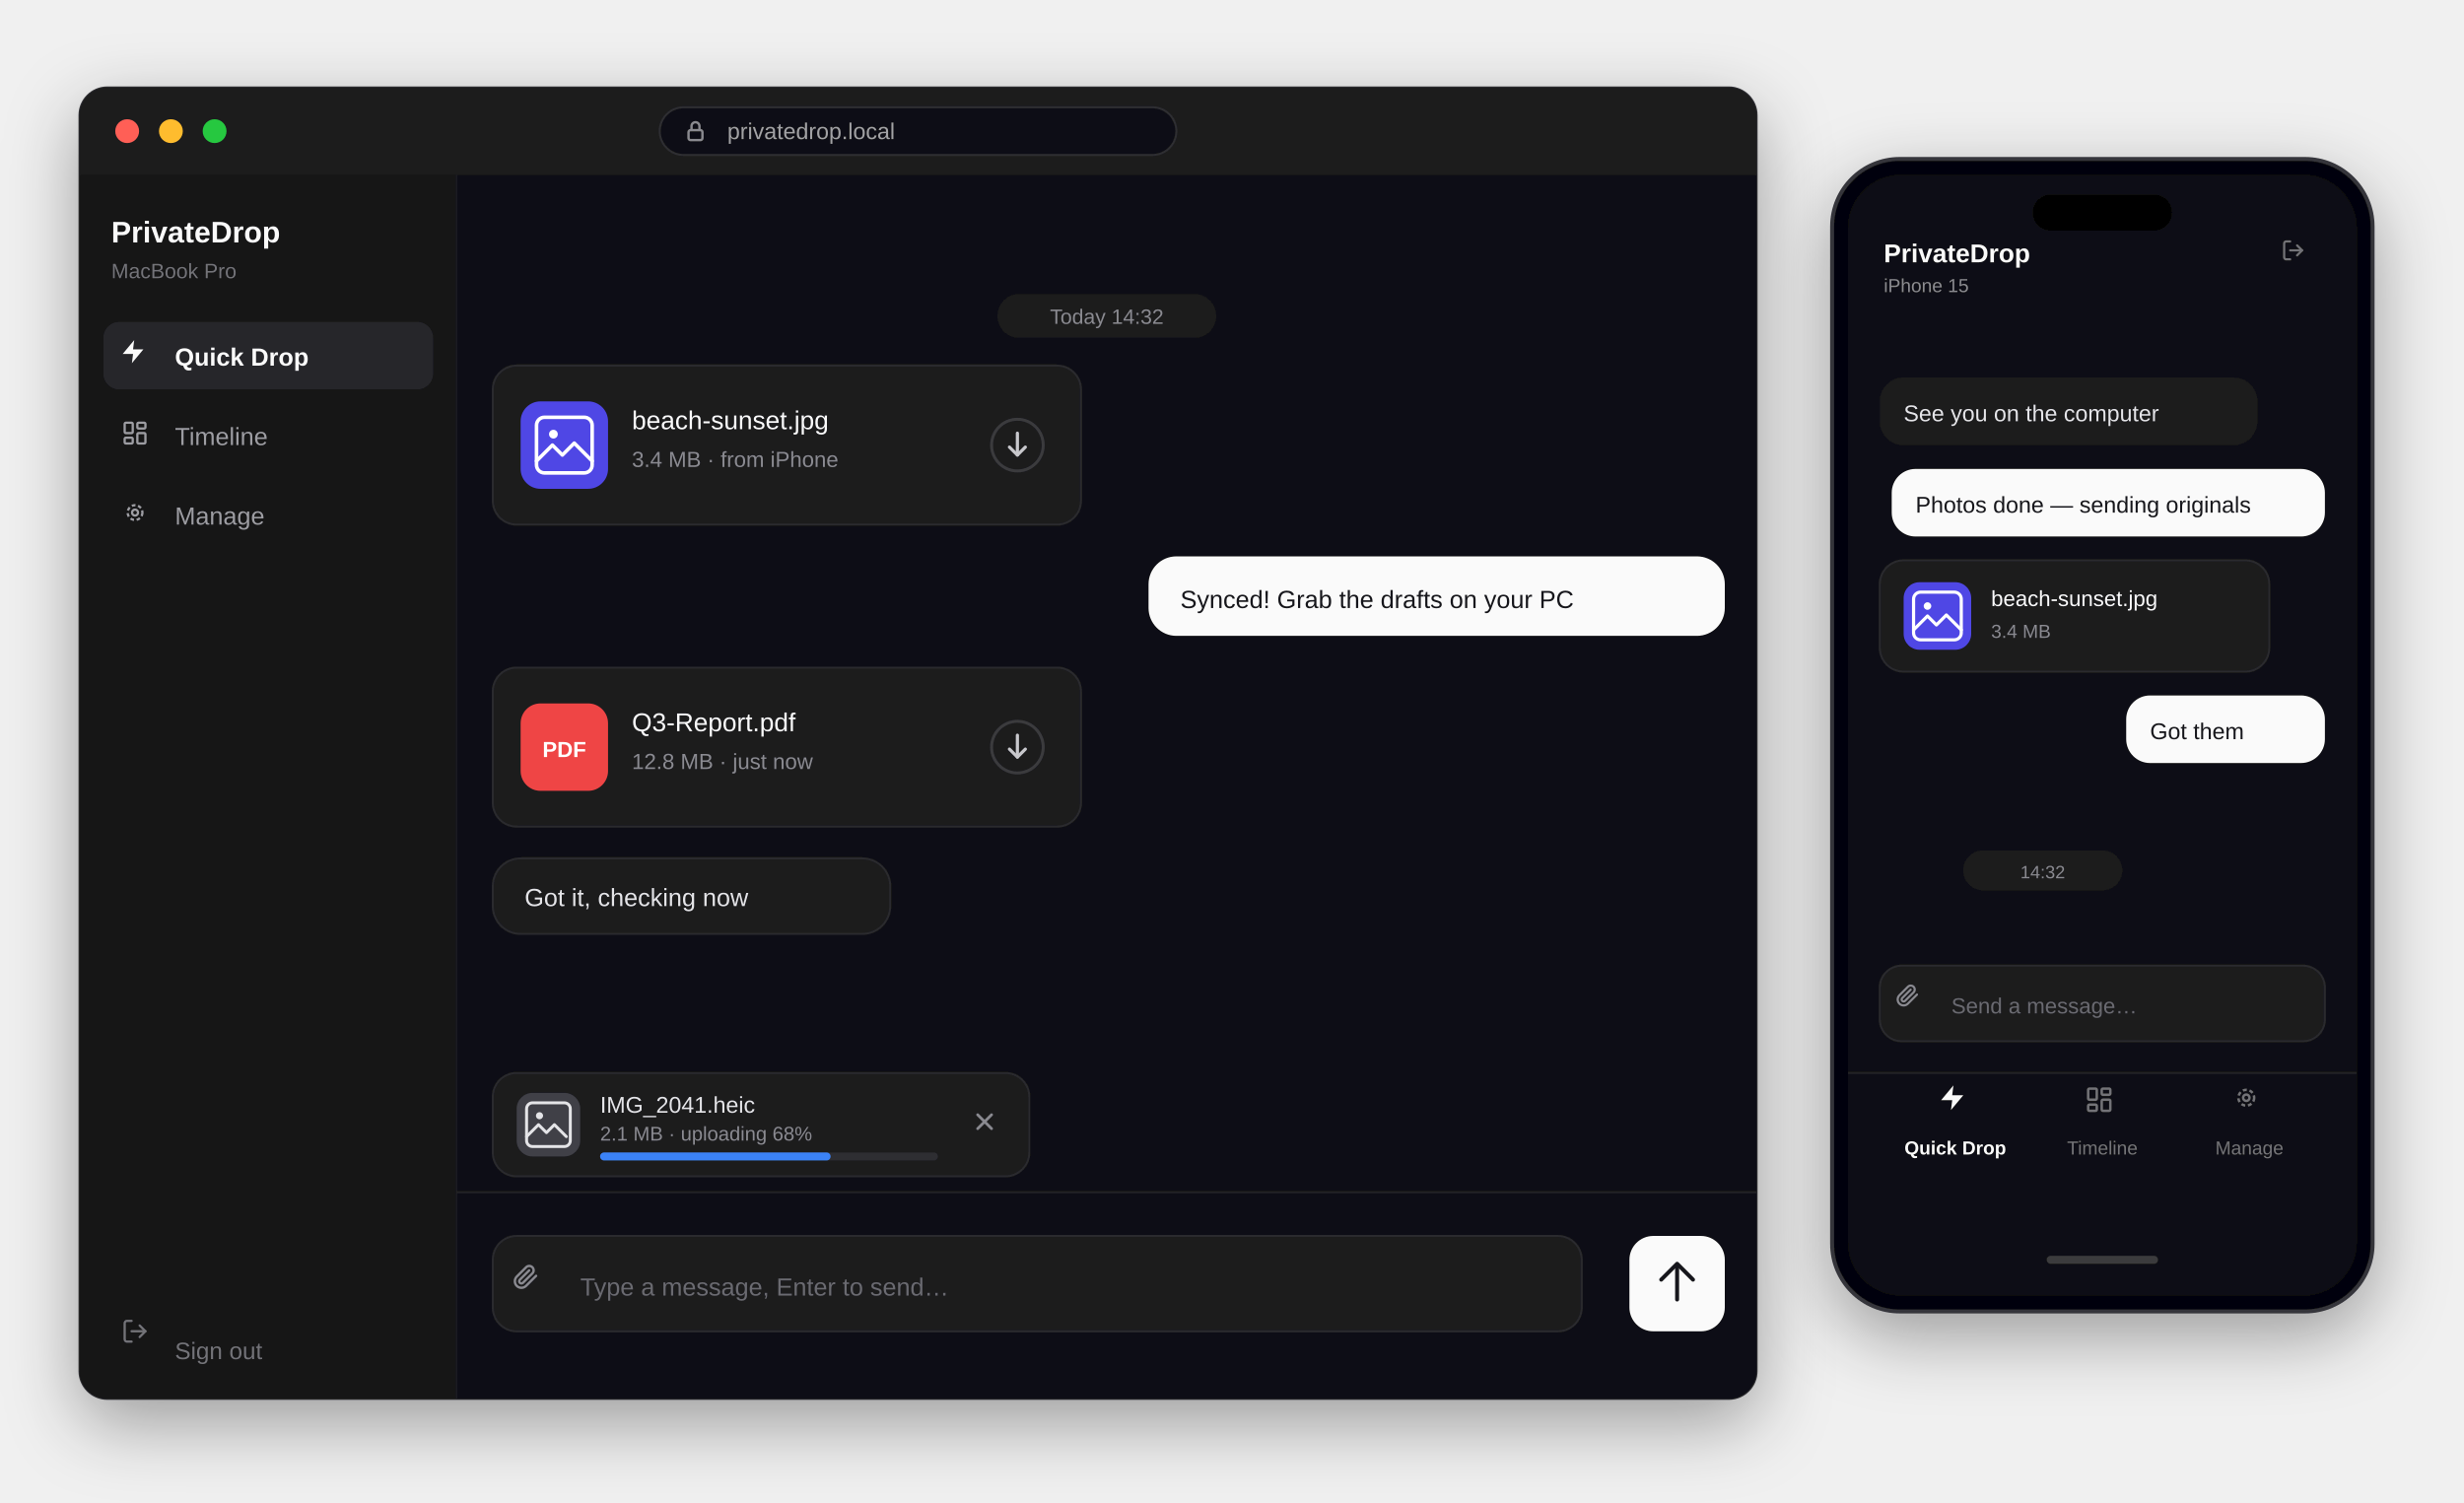
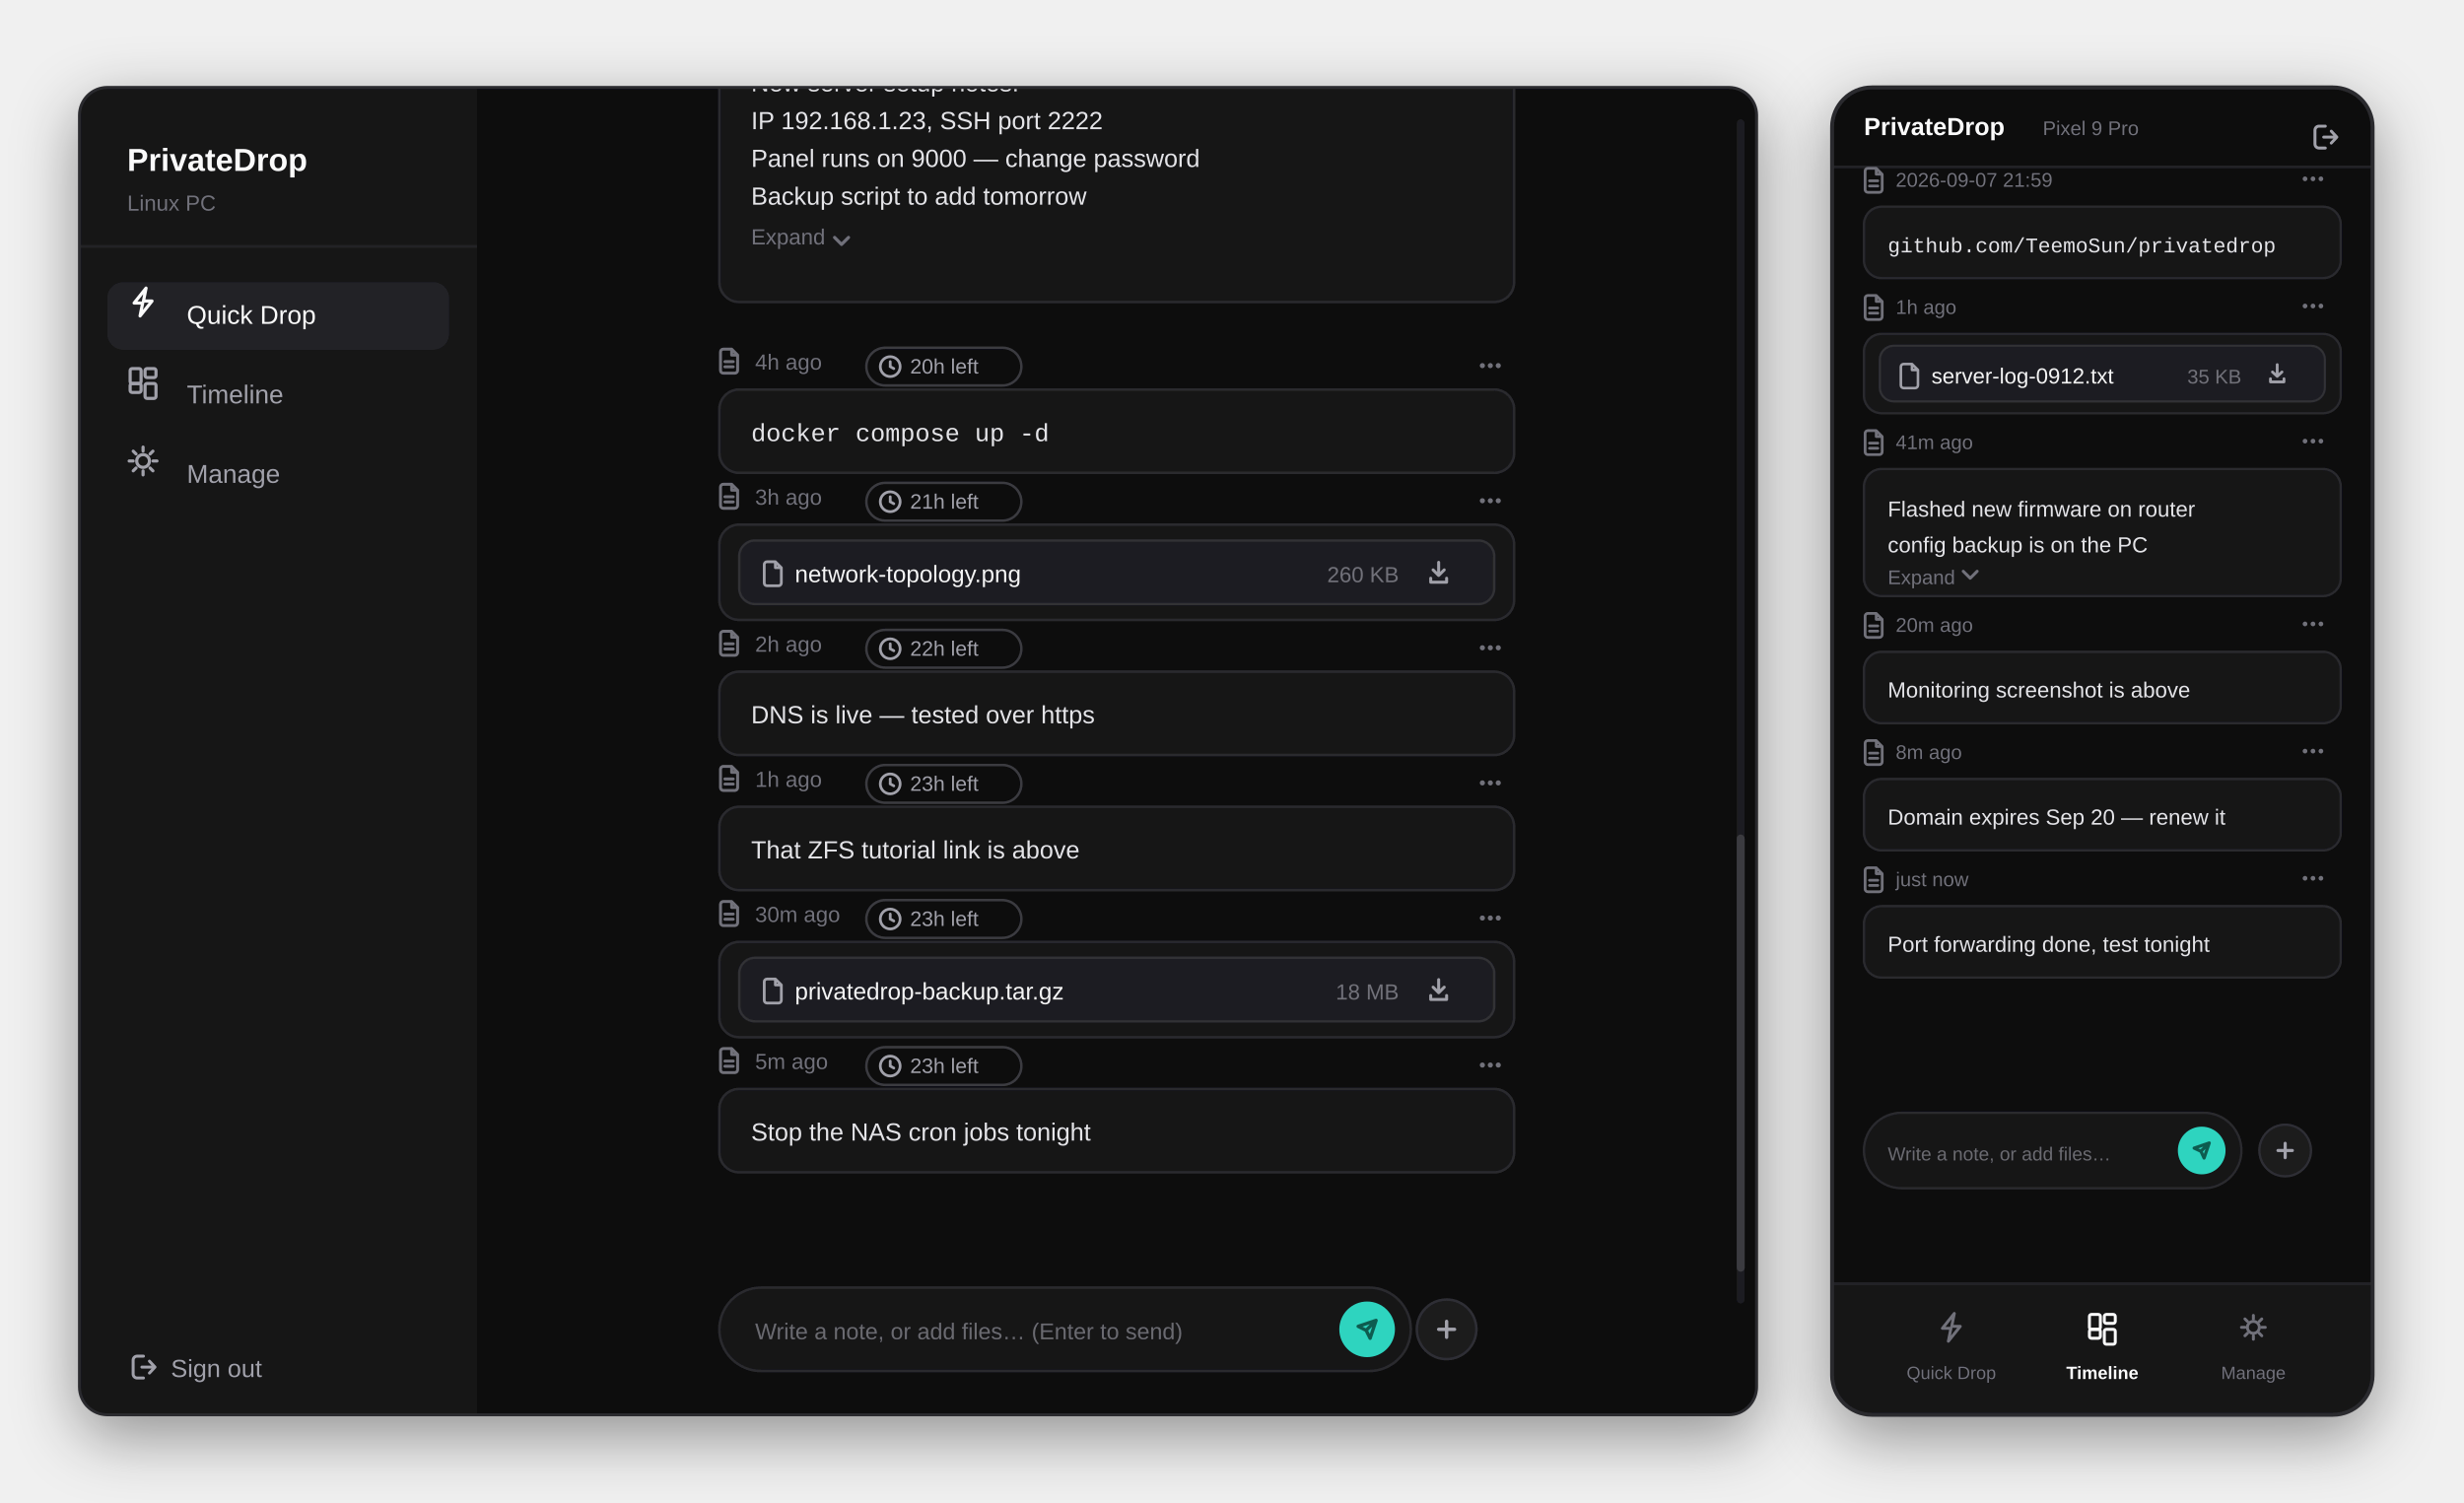
<svg xmlns="http://www.w3.org/2000/svg" width="1240" height="756" viewBox="0 0 1240 756" font-family="'Segoe UI',system-ui,-apple-system,'Helvetica Neue',Arial,sans-serif">
  <defs>
-     <clipPath id="winBody">
-       <path d="M40 88 h844 v602 a14,14 0 0 1 -14,14 h-816 a14,14 0 0 1 -14,-14 z" />
+     <clipPath id="win">
+       <rect x="40" y="44" width="844" height="668" rx="14" />
+     </clipPath>
+     <clipPath id="ph">
+       <rect x="922" y="44" width="272" height="668" rx="20" />
    </clipPath>
    <filter id="shadow" x="-20%" y="-20%" width="140%" height="140%">
-       <feDropShadow dx="0" dy="12" stdDeviation="18" flood-color="#000000" flood-opacity="0.35" />
+       <feDropShadow dx="0" dy="10" stdDeviation="16" flood-color="#000000" flood-opacity="0.4" />
    </filter>
  </defs>
  <g filter="url(#shadow)">
-     <rect x="40" y="44" width="844" height="660" rx="14" fill="#141416" stroke="#2e2e32" />
-     <g clip-path="url(#winBody)">
-       <rect x="40" y="88" width="190" height="616" fill="#131315" />
-       <line x1="230" y1="88" x2="230" y2="704" stroke="#242428" />
-       <text x="56" y="122" font-size="15" font-weight="700" fill="#fafafa">PrivateDrop</text>
-       <text x="56" y="140" font-size="10.5" fill="#737378">MacBook Pro</text>
-       <rect x="52" y="162" width="166" height="34" rx="8" fill="#26262a" />
-       <g transform="translate(60,170) scale(0.58)">
-         <path d="M13 2 3 14h9l-1 8 10-12h-9l1-8z" fill="#fafafa" />
-       </g>
-       <text x="88" y="184" font-size="12.5" font-weight="600" fill="#fafafa">Quick Drop</text>
-       <g transform="translate(61,211) scale(0.58)" fill="none" stroke="#9d9da2" stroke-width="2" stroke-linecap="round" stroke-linejoin="round">
-         <rect x="3" y="3" width="7" height="9" rx="1" />
-         <rect x="14" y="3" width="7" height="5" rx="1" />
-         <rect x="14" y="12" width="7" height="9" rx="1" />
-         <rect x="3" y="16" width="7" height="5" rx="1" />
-       </g>
-       <text x="88" y="224" font-size="12.5" fill="#9d9da2">Timeline</text>
-       <g transform="translate(61,251) scale(0.58)" fill="none" stroke="#9d9da2" stroke-width="2">
-         <circle cx="12" cy="12" r="6.4" stroke-dasharray="3.2 2.26" />
-         <circle cx="12" cy="12" r="2.6" />
-       </g>
-       <text x="88" y="264" font-size="12.5" fill="#9d9da2">Manage</text>
-       <g transform="translate(61,663) scale(0.58)" fill="none" stroke="#737378" stroke-width="2" stroke-linecap="round" stroke-linejoin="round">
-         <path d="M9 21H5a2 2 0 0 1-2-2V5a2 2 0 0 1 2-2h4" />
-         <path d="M16 17l5-5-5-5" />
-         <path d="M21 12H9" />
-       </g>
-       <text x="88" y="684" font-size="12" fill="#737378">Sign out</text>
-       <rect x="230" y="88" width="654" height="616" fill="#101012" />
-       <g transform="translate(0,44)">
-         <rect x="502" y="104" width="110" height="22" rx="11" fill="#1c1c1e" />
-         <text x="557" y="119" text-anchor="middle" font-size="10.5" fill="#8a8a90">Today 14:32</text>
-         <rect x="248" y="140" width="296" height="80" rx="12" fill="#1b1b1e" stroke="#2a2a2e" />
-         <rect x="262" y="158" width="44" height="44" rx="10" fill="#4f46e5" />
-         <g fill="none" stroke="#ffffff" stroke-width="1.8" stroke-linecap="round" stroke-linejoin="round">
-           <rect x="270" y="166" width="28" height="28" rx="4" />
-           <circle cx="278.5" cy="174.5" r="2.2" fill="#ffffff" stroke="none" />
-           <path d="M270 188 l8-8 5 5 6-6 9 9" />
-         </g>
-         <text x="318" y="172" font-size="13" font-weight="500" fill="#fafafa">beach-sunset.jpg</text>
-         <text x="318" y="191" font-size="11" fill="#8a8a90">3.4 MB · from iPhone</text>
-         <circle cx="512" cy="180" r="13" fill="none" stroke="#3a3a3e" stroke-width="1.5" />
-         <g stroke="#c8c8cc" stroke-width="1.6" stroke-linecap="round" stroke-linejoin="round" fill="none">
-           <path d="M512 174 v11" />
-           <path d="M508 181 l4 4 4-4" />
-         </g>
-         <rect x="578" y="236" width="290" height="40" rx="14" fill="#fafafa" />
-         <text x="594" y="262" font-size="12.5" fill="#18181b">Synced! Grab the drafts on your PC</text>
-         <rect x="248" y="292" width="296" height="80" rx="12" fill="#1b1b1e" stroke="#2a2a2e" />
-         <rect x="262" y="310" width="44" height="44" rx="10" fill="#ef4444" />
-         <text x="284" y="337" text-anchor="middle" font-size="11" font-weight="700" fill="#ffffff">PDF</text>
-         <text x="318" y="324" font-size="13" font-weight="500" fill="#fafafa">Q3-Report.pdf</text>
-         <text x="318" y="343" font-size="11" fill="#8a8a90">12.8 MB · just now</text>
-         <circle cx="512" cy="332" r="13" fill="none" stroke="#3a3a3e" stroke-width="1.5" />
-         <g stroke="#c8c8cc" stroke-width="1.6" stroke-linecap="round" stroke-linejoin="round" fill="none">
-           <path d="M512 326 v11" />
-           <path d="M508 333 l4 4 4-4" />
-         </g>
-         <rect x="248" y="388" width="200" height="38" rx="14" fill="#1b1b1e" stroke="#2a2a2e" />
-         <text x="264" y="412" font-size="12.5" fill="#e4e4e7">Got it, checking now</text>
-       </g>
-       <rect x="248" y="540" width="270" height="52" rx="12" fill="#1b1b1e" stroke="#2a2a2e" />
-       <rect x="260" y="550" width="32" height="32" rx="8" fill="#3f3f46" />
-       <g fill="none" stroke="#e4e4e7" stroke-width="1.5" stroke-linecap="round" stroke-linejoin="round">
-         <rect x="265" y="555" width="22" height="22" rx="3" />
-         <circle cx="271.5" cy="561.5" r="1.8" fill="#e4e4e7" stroke="none" />
-         <path d="M265 572 l6-6 4 4 4-4 6 6" />
-       </g>
-       <text x="302" y="560" font-size="11.5" fill="#e4e4e7">IMG_2041.heic</text>
-       <text x="302" y="574" font-size="10" fill="#8a8a90">2.1 MB · uploading 68%</text>
-       <rect x="302" y="580" width="170" height="4" rx="2" fill="#2e2e32" />
-       <rect x="302" y="580" width="116" height="4" rx="2" fill="#3b82f6" />
-       <g stroke="#8a8a90" stroke-width="1.4" stroke-linecap="round">
-         <path d="M492 561 l7 7 M499 561 l-7 7" />
-       </g>
-       <line x1="230" y1="600" x2="884" y2="600" stroke="#242428" />
-       <rect x="248" y="622" width="548" height="48" rx="12" fill="#1b1b1e" stroke="#2a2a2e" />
-       <g transform="translate(258,636) scale(0.55)" fill="none" stroke="#8a8a90" stroke-width="2.2" stroke-linecap="round" stroke-linejoin="round">
-         <path d="M21.44 11.05l-9.19 9.19a6 6 0 0 1-8.49-8.49l8.57-8.57A4 4 0 1 1 18 8.84l-8.59 8.57a2 2 0 0 1-2.83-2.83l8.49-8.48" />
-       </g>
-       <text x="292" y="652" font-size="12.5" fill="#6a6a70">Type a message, Enter to send…</text>
-       <rect x="820" y="622" width="48" height="48" rx="12" fill="#fafafa" />
-       <g stroke="#18181b" stroke-width="2" stroke-linecap="round" stroke-linejoin="round" fill="none">
-         <path d="M844 654 v-17" />
-         <path d="M836 644 l8-8 8 8" />
+     <g clip-path="url(#win)">
+       <rect x="40" y="44" width="844" height="668" fill="#141416" />
+       <rect x="240" y="44" width="644" height="668" fill="#0a0a0b" />
+       <text x="64" y="86" font-size="16" font-weight="700" fill="#fafafa">PrivateDrop</text>
+       <text x="64" y="106" font-size="11" fill="#71717a">Linux PC</text>
+       <line x1="40" y1="124" x2="240" y2="124" stroke="#232327" stroke-width="1.5" />
+       <rect x="54" y="142" width="172" height="34" rx="8" fill="#232327" />
+       <g transform="translate(72,152)" fill="none" stroke="#fafafa" stroke-width="1.6" stroke-linecap="round" stroke-linejoin="round">
+         <path d="M1.5 -7 L-4.5 0.5 H-0.2 L-1.5 7 L4.5 -0.5 H0.2 Z" />
+       </g>
+       <text x="94" y="163" font-size="13" font-weight="500" fill="#fafafa">Quick Drop</text>
+       <g transform="translate(72,192)" fill="none" stroke="#a1a1aa" stroke-width="1.6">
+         <rect x="-6.5" y="-6.5" width="5.5" height="7.5" rx="1" />
+         <rect x="1" y="-6.5" width="5.5" height="4.5" rx="1" />
+         <rect x="-6.5" y="1" width="5.5" height="4.5" rx="1" />
+         <rect x="1" y="1" width="5.5" height="7.5" rx="1" />
+       </g>
+       <text x="94" y="203" font-size="13" fill="#a1a1aa">Timeline</text>
+       <g transform="translate(72,232)" fill="none" stroke="#a1a1aa" stroke-width="1.6" stroke-linecap="round">
+         <circle r="3.2" />
+         <path d="M7 0H5 M4.95 4.95L3.54 3.54 M0 7V5 M-4.95 4.95L-3.54 3.54 M-7 0H-5 M-4.95 -4.95L-3.54 -3.54 M0 -7V-5 M4.95 -4.95L3.54 -3.54" />
+       </g>
+       <text x="94" y="243" font-size="13" fill="#a1a1aa">Manage</text>
+       <g transform="translate(64,681)" fill="none" stroke="#a1a1aa" stroke-width="1.5" stroke-linecap="round" stroke-linejoin="round">
+         <path d="M8.2 12.5 H5 A2 2 0 0 1 3 10.5 V3.5 A2 2 0 0 1 5 1.5 H8.2 M11.2 10 L14 7 L11.2 4 M14 7 H7.4" />
+       </g>
+       <text x="86" y="693" font-size="12.5" fill="#a1a1aa">Sign out</text>
+       <rect x="362" y="6" width="400" height="146" rx="10" fill="#161619" stroke="#2a2a2e" stroke-width="1.3" />
+       <text x="378" y="46" font-size="12.5" fill="#e4e4e7">New server setup notes:</text>
+       <text x="378" y="65" font-size="12.5" fill="#e4e4e7">IP 192.168.1.23, SSH port 2222</text>
+       <text x="378" y="84" font-size="12.5" fill="#e4e4e7">Panel runs on 9000 — change password</text>
+       <text x="378" y="103" font-size="12.5" fill="#e4e4e7">Backup script to add tomorrow</text>
+       <text x="378" y="123" font-size="11" fill="#71717a">Expand</text>
+       <polyline points="420,119.5 423.5,123 427,119.5" fill="none" stroke="#71717a" stroke-width="1.6" stroke-linecap="round" stroke-linejoin="round" />
+       <g transform="translate(362,175)" fill="none" stroke="#71717a" stroke-width="1.5" stroke-linecap="round" stroke-linejoin="round">
+         <path d="M2 0.7 H6.2 L9.2 3.7 V11.4 A1.4 1.4 0 0 1 7.8 12.8 H2 A1.4 1.4 0 0 1 0.6 11.4 V2.1 A1.4 1.4 0 0 1 2 0.7 Z M6.2 0.7 V3.7 H9.2 M2.8 7 H7 M2.8 9.6 H7" />
+       </g>
+       <text x="380" y="186" font-size="11" fill="#71717a">4h ago</text>
+       <rect x="436" y="175" width="78" height="19" rx="9.5" fill="none" stroke="#3a3a3f" stroke-width="1.3" />
+       <g transform="translate(448,184.5)" fill="none" stroke="#a1a1aa" stroke-width="1.4" stroke-linecap="round">
+         <circle r="5" />
+         <path d="M0 -2.5 V0 L1.8 1" />
+       </g>
+       <text x="458" y="188" font-size="10.5" fill="#a1a1aa">20h left</text>
+       <g transform="translate(750,184)" fill="#71717a">
+         <circle cx="-4" cy="0" r="1.3" />
+         <circle cx="0" cy="0" r="1.3" />
+         <circle cx="4" cy="0" r="1.3" />
+       </g>
+       <rect x="362" y="196" width="400" height="42" rx="10" fill="#161619" stroke="#2a2a2e" stroke-width="1.3" />
+       <text x="378" y="222" font-size="12.5" fill="#e4e4e7" font-family="'SFMono-Regular',Consolas,'Liberation Mono',Menlo,monospace">docker compose up -d</text>
+       <g transform="translate(362,243)" fill="none" stroke="#71717a" stroke-width="1.5" stroke-linecap="round" stroke-linejoin="round">
+         <path d="M2 0.7 H6.2 L9.2 3.7 V11.4 A1.4 1.4 0 0 1 7.8 12.8 H2 A1.4 1.4 0 0 1 0.6 11.4 V2.1 A1.4 1.4 0 0 1 2 0.7 Z M6.2 0.7 V3.7 H9.2 M2.8 7 H7 M2.8 9.6 H7" />
+       </g>
+       <text x="380" y="254" font-size="11" fill="#71717a">3h ago</text>
+       <rect x="436" y="243" width="78" height="19" rx="9.5" fill="none" stroke="#3a3a3f" stroke-width="1.3" />
+       <g transform="translate(448,252.5)" fill="none" stroke="#a1a1aa" stroke-width="1.4" stroke-linecap="round">
+         <circle r="5" />
+         <path d="M0 -2.5 V0 L1.8 1" />
+       </g>
+       <text x="458" y="256" font-size="10.5" fill="#a1a1aa">21h left</text>
+       <g transform="translate(750,252)" fill="#71717a">
+         <circle cx="-4" cy="0" r="1.3" />
+         <circle cx="0" cy="0" r="1.3" />
+         <circle cx="4" cy="0" r="1.3" />
+       </g>
+       <rect x="362" y="264" width="400" height="48" rx="10" fill="#161619" stroke="#2a2a2e" stroke-width="1.3" />
+       <rect x="372" y="272" width="380" height="32" rx="8" fill="#1e1e22" stroke="#303035" stroke-width="1.2" />
+       <g transform="translate(384,282)" fill="none" stroke="#a1a1aa" stroke-width="1.4" stroke-linecap="round" stroke-linejoin="round">
+         <path d="M2 0.7 H6.2 L9.2 3.7 V11.4 A1.4 1.4 0 0 1 7.8 12.8 H2 A1.4 1.4 0 0 1 0.6 11.4 V2.1 A1.4 1.4 0 0 1 2 0.7 Z M6.2 0.7 V3.7 H9.2" />
+       </g>
+       <text x="400" y="293" font-size="12" fill="#f4f4f5">network-topology.png</text>
+       <text x="704" y="293" font-size="11" fill="#71717a" text-anchor="end">260 KB</text>
+       <g transform="translate(724,288)" fill="none" stroke="#a1a1aa" stroke-width="1.5" stroke-linecap="round" stroke-linejoin="round">
+         <path d="M0 -5 V1.5 M-2.8 -1.2 L0 1.6 L2.8 -1.2 M-4 3 V5 H4 V3" />
+       </g>
+       <g transform="translate(362,317)" fill="none" stroke="#71717a" stroke-width="1.5" stroke-linecap="round" stroke-linejoin="round">
+         <path d="M2 0.7 H6.2 L9.2 3.7 V11.4 A1.4 1.4 0 0 1 7.8 12.8 H2 A1.4 1.4 0 0 1 0.6 11.4 V2.1 A1.4 1.4 0 0 1 2 0.7 Z M6.2 0.7 V3.7 H9.2 M2.8 7 H7 M2.8 9.6 H7" />
+       </g>
+       <text x="380" y="328" font-size="11" fill="#71717a">2h ago</text>
+       <rect x="436" y="317" width="78" height="19" rx="9.5" fill="none" stroke="#3a3a3f" stroke-width="1.3" />
+       <g transform="translate(448,326.5)" fill="none" stroke="#a1a1aa" stroke-width="1.4" stroke-linecap="round">
+         <circle r="5" />
+         <path d="M0 -2.5 V0 L1.8 1" />
+       </g>
+       <text x="458" y="330" font-size="10.5" fill="#a1a1aa">22h left</text>
+       <g transform="translate(750,326)" fill="#71717a">
+         <circle cx="-4" cy="0" r="1.3" />
+         <circle cx="0" cy="0" r="1.3" />
+         <circle cx="4" cy="0" r="1.3" />
+       </g>
+       <rect x="362" y="338" width="400" height="42" rx="10" fill="#161619" stroke="#2a2a2e" stroke-width="1.3" />
+       <text x="378" y="364" font-size="12.5" fill="#e4e4e7">DNS is live — tested over https</text>
+       <g transform="translate(362,385)" fill="none" stroke="#71717a" stroke-width="1.5" stroke-linecap="round" stroke-linejoin="round">
+         <path d="M2 0.7 H6.2 L9.2 3.7 V11.4 A1.4 1.4 0 0 1 7.8 12.8 H2 A1.4 1.4 0 0 1 0.6 11.4 V2.1 A1.4 1.4 0 0 1 2 0.7 Z M6.2 0.7 V3.7 H9.2 M2.8 7 H7 M2.8 9.6 H7" />
+       </g>
+       <text x="380" y="396" font-size="11" fill="#71717a">1h ago</text>
+       <rect x="436" y="385" width="78" height="19" rx="9.5" fill="none" stroke="#3a3a3f" stroke-width="1.3" />
+       <g transform="translate(448,394.5)" fill="none" stroke="#a1a1aa" stroke-width="1.4" stroke-linecap="round">
+         <circle r="5" />
+         <path d="M0 -2.5 V0 L1.8 1" />
+       </g>
+       <text x="458" y="398" font-size="10.5" fill="#a1a1aa">23h left</text>
+       <g transform="translate(750,394)" fill="#71717a">
+         <circle cx="-4" cy="0" r="1.3" />
+         <circle cx="0" cy="0" r="1.3" />
+         <circle cx="4" cy="0" r="1.3" />
+       </g>
+       <rect x="362" y="406" width="400" height="42" rx="10" fill="#161619" stroke="#2a2a2e" stroke-width="1.3" />
+       <text x="378" y="432" font-size="12.5" fill="#e4e4e7">That ZFS tutorial link is above</text>
+       <g transform="translate(362,453)" fill="none" stroke="#71717a" stroke-width="1.5" stroke-linecap="round" stroke-linejoin="round">
+         <path d="M2 0.7 H6.2 L9.2 3.7 V11.4 A1.4 1.4 0 0 1 7.8 12.8 H2 A1.4 1.4 0 0 1 0.6 11.4 V2.1 A1.4 1.4 0 0 1 2 0.7 Z M6.2 0.7 V3.7 H9.2 M2.8 7 H7 M2.8 9.6 H7" />
+       </g>
+       <text x="380" y="464" font-size="11" fill="#71717a">30m ago</text>
+       <rect x="436" y="453" width="78" height="19" rx="9.5" fill="none" stroke="#3a3a3f" stroke-width="1.3" />
+       <g transform="translate(448,462.5)" fill="none" stroke="#a1a1aa" stroke-width="1.4" stroke-linecap="round">
+         <circle r="5" />
+         <path d="M0 -2.5 V0 L1.8 1" />
+       </g>
+       <text x="458" y="466" font-size="10.5" fill="#a1a1aa">23h left</text>
+       <g transform="translate(750,462)" fill="#71717a">
+         <circle cx="-4" cy="0" r="1.3" />
+         <circle cx="0" cy="0" r="1.3" />
+         <circle cx="4" cy="0" r="1.3" />
+       </g>
+       <rect x="362" y="474" width="400" height="48" rx="10" fill="#161619" stroke="#2a2a2e" stroke-width="1.3" />
+       <rect x="372" y="482" width="380" height="32" rx="8" fill="#1e1e22" stroke="#303035" stroke-width="1.2" />
+       <g transform="translate(384,492)" fill="none" stroke="#a1a1aa" stroke-width="1.4" stroke-linecap="round" stroke-linejoin="round">
+         <path d="M2 0.7 H6.2 L9.2 3.7 V11.4 A1.4 1.4 0 0 1 7.8 12.8 H2 A1.4 1.4 0 0 1 0.6 11.4 V2.1 A1.4 1.4 0 0 1 2 0.7 Z M6.2 0.7 V3.7 H9.2" />
+       </g>
+       <text x="400" y="503" font-size="12" fill="#f4f4f5">privatedrop-backup.tar.gz</text>
+       <text x="704" y="503" font-size="11" fill="#71717a" text-anchor="end">18 MB</text>
+       <g transform="translate(724,498)" fill="none" stroke="#a1a1aa" stroke-width="1.5" stroke-linecap="round" stroke-linejoin="round">
+         <path d="M0 -5 V1.5 M-2.8 -1.2 L0 1.6 L2.8 -1.2 M-4 3 V5 H4 V3" />
+       </g>
+       <g transform="translate(362,527)" fill="none" stroke="#71717a" stroke-width="1.5" stroke-linecap="round" stroke-linejoin="round">
+         <path d="M2 0.7 H6.2 L9.2 3.7 V11.4 A1.4 1.4 0 0 1 7.8 12.8 H2 A1.4 1.4 0 0 1 0.6 11.4 V2.1 A1.4 1.4 0 0 1 2 0.7 Z M6.2 0.7 V3.7 H9.2 M2.8 7 H7 M2.8 9.6 H7" />
+       </g>
+       <text x="380" y="538" font-size="11" fill="#71717a">5m ago</text>
+       <rect x="436" y="527" width="78" height="19" rx="9.5" fill="none" stroke="#3a3a3f" stroke-width="1.3" />
+       <g transform="translate(448,536.5)" fill="none" stroke="#a1a1aa" stroke-width="1.4" stroke-linecap="round">
+         <circle r="5" />
+         <path d="M0 -2.5 V0 L1.8 1" />
+       </g>
+       <text x="458" y="540" font-size="10.5" fill="#a1a1aa">23h left</text>
+       <g transform="translate(750,536)" fill="#71717a">
+         <circle cx="-4" cy="0" r="1.3" />
+         <circle cx="0" cy="0" r="1.3" />
+         <circle cx="4" cy="0" r="1.3" />
+       </g>
+       <rect x="362" y="548" width="400" height="42" rx="10" fill="#161619" stroke="#2a2a2e" stroke-width="1.3" />
+       <text x="378" y="574" font-size="12.5" fill="#e4e4e7">Stop the NAS cron jobs tonight</text>
+       <rect x="874" y="60" width="4" height="596" rx="2" fill="#1c1c20" />
+       <rect x="874" y="420" width="4" height="220" rx="2" fill="#3a3a3f" />
+       <rect x="362" y="648" width="348" height="42" rx="21" fill="#151518" stroke="#2a2a2e" stroke-width="1.3" />
+       <text x="380" y="674" font-size="11.5" fill="#6b6b70">Write a note, or add files… (Enter to send)</text>
+       <circle cx="688" cy="669" r="14" fill="#2dd4bf" />
+       <g transform="translate(688,669)" fill="none" stroke="#0f5c50" stroke-width="1.7" stroke-linecap="round" stroke-linejoin="round">
+         <path d="M4.5 -4.5 L-0.5 0.5 M4.5 -4.5 L1.5 4.5 L-0.5 0.5 L-4.5 -1.5 Z" />
+       </g>
+       <circle cx="728" cy="669" r="15" fill="#1a1a1e" stroke="#2f2f34" stroke-width="1.3" />
+       <g transform="translate(728,669)" fill="none" stroke="#a1a1aa" stroke-width="1.7" stroke-linecap="round">
+         <path d="M0 -4 V4 M-4 0 H4" />
      </g>
    </g>
-     <path d="M54 44 h816 a14,14 0 0 1 14,14 v30 h-844 v-30 a14,14 0 0 1 14,-14 z" fill="#1c1c1e" />
-     <circle cx="64" cy="66" r="6" fill="#ff5f57" />
-     <circle cx="86" cy="66" r="6" fill="#febc2e" />
-     <circle cx="108" cy="66" r="6" fill="#28c840" />
-     <rect x="332" y="54" width="260" height="24" rx="12" fill="#101012" stroke="#2e2e32" />
-     <g transform="translate(344,60) scale(0.5)" fill="none" stroke="#8a8a90" stroke-width="2.4">
-       <rect x="5" y="11" width="14" height="10" rx="2" />
-       <path d="M8 11 V7 a4 4 0 0 1 8 0 v4" />
-     </g>
-     <text x="366" y="70" font-size="11.5" fill="#a1a1a5">privatedrop.local</text>
+     <rect x="40" y="44" width="844" height="668" rx="14" fill="none" stroke="#2a2a2e" stroke-width="1.5" />
  </g>
  <g filter="url(#shadow)">
-     <rect x="922" y="80" width="272" height="580" rx="34" fill="#060607" stroke="#34343a" stroke-width="2" />
-     <rect x="930" y="88" width="256" height="564" rx="27" fill="#101012" />
-     <rect x="1023" y="98" width="70" height="18" rx="9" fill="#000000" />
-     <text x="948" y="132" font-size="13" font-weight="700" fill="#fafafa">PrivateDrop</text>
-     <text x="948" y="147" font-size="9.5" fill="#8a8a90">iPhone 15</text>
-     <g transform="translate(1148,120) scale(0.5)" fill="none" stroke="#737378" stroke-width="2.2" stroke-linecap="round" stroke-linejoin="round">
-       <path d="M9 21H5a2 2 0 0 1-2-2V5a2 2 0 0 1 2-2h4" />
-       <path d="M16 17l5-5-5-5" />
-       <path d="M21 12H9" />
+     <g clip-path="url(#ph)">
+       <rect x="922" y="44" width="272" height="668" fill="#0a0a0b" />
+       <text x="938" y="68" font-size="12.5" font-weight="700" fill="#fafafa">PrivateDrop</text>
+       <text x="1028" y="68" font-size="10" fill="#71717a">Pixel 9 Pro</text>
+       <g transform="translate(1162,62)" fill="none" stroke="#a1a1aa" stroke-width="1.5" stroke-linecap="round" stroke-linejoin="round">
+         <path d="M8.2 12.5 H5 A2 2 0 0 1 3 10.5 V3.5 A2 2 0 0 1 5 1.5 H8.2 M11.2 10 L14 7 L11.2 4 M14 7 H7.4" />
+       </g>
+       <line x1="922" y1="84" x2="1194" y2="84" stroke="#232327" stroke-width="1.5" />
+       <g transform="translate(938,84)" fill="none" stroke="#71717a" stroke-width="1.4" stroke-linecap="round" stroke-linejoin="round">
+         <path d="M2 0.7 H6.2 L9.2 3.7 V11.4 A1.4 1.4 0 0 1 7.8 12.8 H2 A1.4 1.4 0 0 1 0.6 11.4 V2.1 A1.4 1.4 0 0 1 2 0.7 Z M6.2 0.7 V3.7 H9.2 M2.8 7 H7 M2.8 9.6 H7" />
+       </g>
+       <text x="954" y="94" font-size="10" fill="#71717a">2026-09-07 21:59</text>
+       <g transform="translate(1164,90)" fill="#71717a">
+         <circle cx="-4" cy="0" r="1.2" />
+         <circle cx="0" cy="0" r="1.2" />
+         <circle cx="4" cy="0" r="1.2" />
+       </g>
+       <rect x="938" y="104" width="240" height="36" rx="9" fill="#161619" stroke="#2a2a2e" stroke-width="1.2" />
+       <text x="950" y="127" font-size="10.5" fill="#e4e4e7" font-family="'SFMono-Regular',Consolas,'Liberation Mono',Menlo,monospace">github.com/TeemoSun/privatedrop</text>
+       <g transform="translate(938,148)" fill="none" stroke="#71717a" stroke-width="1.4" stroke-linecap="round" stroke-linejoin="round">
+         <path d="M2 0.7 H6.2 L9.2 3.7 V11.4 A1.4 1.4 0 0 1 7.8 12.8 H2 A1.4 1.4 0 0 1 0.6 11.4 V2.1 A1.4 1.4 0 0 1 2 0.7 Z M6.2 0.7 V3.7 H9.2 M2.8 7 H7 M2.8 9.6 H7" />
+       </g>
+       <text x="954" y="158" font-size="10" fill="#71717a">1h ago</text>
+       <g transform="translate(1164,154)" fill="#71717a">
+         <circle cx="-4" cy="0" r="1.2" />
+         <circle cx="0" cy="0" r="1.2" />
+         <circle cx="4" cy="0" r="1.2" />
+       </g>
+       <rect x="938" y="168" width="240" height="40" rx="9" fill="#161619" stroke="#2a2a2e" stroke-width="1.2" />
+       <rect x="946" y="174" width="224" height="28" rx="7" fill="#1e1e22" stroke="#303035" stroke-width="1.1" />
+       <g transform="translate(956,182.5)" fill="none" stroke="#a1a1aa" stroke-width="1.3" stroke-linecap="round" stroke-linejoin="round">
+         <path d="M2 0.7 H6.2 L9.2 3.7 V11.4 A1.4 1.4 0 0 1 7.8 12.8 H2 A1.4 1.4 0 0 1 0.6 11.4 V2.1 A1.4 1.4 0 0 1 2 0.7 Z M6.2 0.7 V3.7 H9.2" />
+       </g>
+       <text x="972" y="193" font-size="11" fill="#f4f4f5">server-log-0912.txt</text>
+       <text x="1128" y="193" font-size="10" fill="#71717a" text-anchor="end">35 KB</text>
+       <g transform="translate(1146,188)" fill="none" stroke="#a1a1aa" stroke-width="1.4" stroke-linecap="round" stroke-linejoin="round">
+         <path d="M0 -4.5 V1 M-2.4 -0.8 L0 1.4 L2.4 -0.8 M-3.4 2.6 V4.2 H3.4 V2.6" />
+       </g>
+       <g transform="translate(938,216)" fill="none" stroke="#71717a" stroke-width="1.4" stroke-linecap="round" stroke-linejoin="round">
+         <path d="M2 0.7 H6.2 L9.2 3.7 V11.4 A1.4 1.4 0 0 1 7.8 12.8 H2 A1.4 1.4 0 0 1 0.6 11.4 V2.1 A1.4 1.4 0 0 1 2 0.7 Z M6.2 0.7 V3.7 H9.2 M2.8 7 H7 M2.8 9.6 H7" />
+       </g>
+       <text x="954" y="226" font-size="10" fill="#71717a">41m ago</text>
+       <g transform="translate(1164,222)" fill="#71717a">
+         <circle cx="-4" cy="0" r="1.2" />
+         <circle cx="0" cy="0" r="1.2" />
+         <circle cx="4" cy="0" r="1.2" />
+       </g>
+       <rect x="938" y="236" width="240" height="64" rx="9" fill="#161619" stroke="#2a2a2e" stroke-width="1.2" />
+       <text x="950" y="260" font-size="11" fill="#e4e4e7">Flashed new firmware on router</text>
+       <text x="950" y="278" font-size="11" fill="#e4e4e7">config backup is on the PC</text>
+       <text x="950" y="294" font-size="10" fill="#71717a">Expand</text>
+       <polyline points="988,287.5 991.5,291 995,287.5" fill="none" stroke="#71717a" stroke-width="1.5" stroke-linecap="round" stroke-linejoin="round" />
+       <g transform="translate(938,308)" fill="none" stroke="#71717a" stroke-width="1.4" stroke-linecap="round" stroke-linejoin="round">
+         <path d="M2 0.7 H6.2 L9.2 3.7 V11.4 A1.4 1.4 0 0 1 7.8 12.8 H2 A1.4 1.4 0 0 1 0.6 11.4 V2.1 A1.4 1.4 0 0 1 2 0.7 Z M6.2 0.7 V3.7 H9.2 M2.8 7 H7 M2.8 9.6 H7" />
+       </g>
+       <text x="954" y="318" font-size="10" fill="#71717a">20m ago</text>
+       <g transform="translate(1164,314)" fill="#71717a">
+         <circle cx="-4" cy="0" r="1.2" />
+         <circle cx="0" cy="0" r="1.2" />
+         <circle cx="4" cy="0" r="1.2" />
+       </g>
+       <rect x="938" y="328" width="240" height="36" rx="9" fill="#161619" stroke="#2a2a2e" stroke-width="1.2" />
+       <text x="950" y="351" font-size="11" fill="#e4e4e7">Monitoring screenshot is above</text>
+       <g transform="translate(938,372)" fill="none" stroke="#71717a" stroke-width="1.4" stroke-linecap="round" stroke-linejoin="round">
+         <path d="M2 0.7 H6.2 L9.2 3.7 V11.4 A1.4 1.4 0 0 1 7.8 12.8 H2 A1.4 1.4 0 0 1 0.6 11.4 V2.1 A1.4 1.4 0 0 1 2 0.7 Z M6.2 0.7 V3.7 H9.2 M2.8 7 H7 M2.8 9.6 H7" />
+       </g>
+       <text x="954" y="382" font-size="10" fill="#71717a">8m ago</text>
+       <g transform="translate(1164,378)" fill="#71717a">
+         <circle cx="-4" cy="0" r="1.2" />
+         <circle cx="0" cy="0" r="1.2" />
+         <circle cx="4" cy="0" r="1.2" />
+       </g>
+       <rect x="938" y="392" width="240" height="36" rx="9" fill="#161619" stroke="#2a2a2e" stroke-width="1.2" />
+       <text x="950" y="415" font-size="11" fill="#e4e4e7">Domain expires Sep 20 — renew it</text>
+       <g transform="translate(938,436)" fill="none" stroke="#71717a" stroke-width="1.4" stroke-linecap="round" stroke-linejoin="round">
+         <path d="M2 0.7 H6.2 L9.2 3.7 V11.4 A1.4 1.4 0 0 1 7.8 12.8 H2 A1.4 1.4 0 0 1 0.6 11.4 V2.1 A1.4 1.4 0 0 1 2 0.7 Z M6.2 0.7 V3.7 H9.2 M2.8 7 H7 M2.8 9.6 H7" />
+       </g>
+       <text x="954" y="446" font-size="10" fill="#71717a">just now</text>
+       <g transform="translate(1164,442)" fill="#71717a">
+         <circle cx="-4" cy="0" r="1.2" />
+         <circle cx="0" cy="0" r="1.2" />
+         <circle cx="4" cy="0" r="1.2" />
+       </g>
+       <rect x="938" y="456" width="240" height="36" rx="9" fill="#161619" stroke="#2a2a2e" stroke-width="1.2" />
+       <text x="950" y="479" font-size="11" fill="#e4e4e7">Port forwarding done, test tonight</text>
+       <rect x="938" y="560" width="190" height="38" rx="19" fill="#151518" stroke="#2a2a2e" stroke-width="1.2" />
+       <text x="950" y="584" font-size="9.5" fill="#6b6b70">Write a note, or add files…</text>
+       <circle cx="1108" cy="579" r="12" fill="#2dd4bf" />
+       <g transform="translate(1108,579)" fill="none" stroke="#0f5c50" stroke-width="1.6" stroke-linecap="round" stroke-linejoin="round">
+         <path d="M3.8 -3.8 L-0.4 0.4 M3.8 -3.8 L1.2 3.8 L-0.4 0.4 L-3.8 -1.2 Z" />
+       </g>
+       <circle cx="1150" cy="579" r="13" fill="#1a1a1e" stroke="#2f2f34" stroke-width="1.2" />
+       <g transform="translate(1150,579)" fill="none" stroke="#a1a1aa" stroke-width="1.6" stroke-linecap="round">
+         <path d="M0 -3.6 V3.6 M-3.6 0 H3.6" />
+       </g>
+       <rect x="922" y="646" width="272" height="66" fill="#121215" />
+       <line x1="922" y1="646" x2="1194" y2="646" stroke="#232327" stroke-width="1.5" />
+       <g transform="translate(982,668)" fill="none" stroke="#71717a" stroke-width="1.5" stroke-linecap="round" stroke-linejoin="round">
+         <path d="M1.5 -7 L-4.5 0.5 H-0.2 L-1.5 7 L4.5 -0.5 H0.2 Z" />
+       </g>
+       <text x="982" y="694" font-size="9" fill="#71717a" text-anchor="middle">Quick Drop</text>
+       <g transform="translate(1058,668)" fill="none" stroke="#fafafa" stroke-width="1.5">
+         <rect x="-6.5" y="-6.5" width="5.5" height="7.5" rx="1" />
+         <rect x="1" y="-6.5" width="5.5" height="4.5" rx="1" />
+         <rect x="-6.5" y="1" width="5.5" height="4.5" rx="1" />
+         <rect x="1" y="1" width="5.5" height="7.5" rx="1" />
+       </g>
+       <text x="1058" y="694" font-size="9" font-weight="600" fill="#fafafa" text-anchor="middle">Timeline</text>
+       <g transform="translate(1134,668)" fill="none" stroke="#71717a" stroke-width="1.5" stroke-linecap="round">
+         <circle r="3" />
+         <path d="M6 0H4.2 M4.24 4.24L2.96 2.96 M0 6V4.2 M-4.24 4.24L-2.96 2.96 M-6 0H-4.2 M-4.24 -4.24L-2.96 -2.96 M0 -6V-4.2 M4.24 -4.24L2.96 -2.96" />
+       </g>
+       <text x="1134" y="694" font-size="9" fill="#71717a" text-anchor="middle">Manage</text>
    </g>
-     <g transform="translate(0,24)">
-       <rect x="946" y="166" width="190" height="34" rx="12" fill="#1b1b1e" />
-       <text x="958" y="188" font-size="11.5" fill="#e4e4e7">See you on the computer</text>
-       <rect x="952" y="212" width="218" height="34" rx="12" fill="#fafafa" />
-       <text x="964" y="234" font-size="11.5" fill="#18181b">Photos done — sending originals</text>
-       <rect x="946" y="258" width="196" height="56" rx="12" fill="#1b1b1e" stroke="#2a2a2e" />
-       <rect x="958" y="269" width="34" height="34" rx="8" fill="#4f46e5" />
-       <g fill="none" stroke="#ffffff" stroke-width="1.6" stroke-linecap="round" stroke-linejoin="round">
-         <rect x="963" y="274" width="24" height="24" rx="3.5" />
-         <circle cx="970" cy="281" r="1.9" fill="#ffffff" stroke="none" />
-         <path d="M963 293 l7-7 4.5 4.5 5-5 7.5 7.5" />
-       </g>
-       <text x="1002" y="281" font-size="11" font-weight="500" fill="#fafafa">beach-sunset.jpg</text>
-       <text x="1002" y="297" font-size="9.5" fill="#8a8a90">3.4 MB</text>
-       <rect x="1070" y="326" width="100" height="34" rx="12" fill="#fafafa" />
-       <text x="1082" y="348" font-size="11.5" fill="#18181b">Got them</text>
-       <rect x="988" y="404" width="80" height="20" rx="10" fill="#1c1c1e" />
-       <text x="1028" y="418" text-anchor="middle" font-size="9" fill="#8a8a90">14:32</text>
-     </g>
-     <rect x="946" y="486" width="224" height="38" rx="11" fill="#1b1b1e" stroke="#2a2a2e" />
-     <g transform="translate(954,495) scale(0.5)" fill="none" stroke="#8a8a90" stroke-width="2.2" stroke-linecap="round" stroke-linejoin="round">
-       <path d="M21.44 11.05l-9.19 9.19a6 6 0 0 1-8.49-8.49l8.57-8.57A4 4 0 1 1 18 8.84l-8.59 8.57a2 2 0 0 1-2.83-2.83l8.49-8.48" />
-     </g>
-     <text x="982" y="510" font-size="11" fill="#6a6a70">Send a message…</text>
-     <line x1="930" y1="540" x2="1186" y2="540" stroke="#242428" />
-     <g transform="translate(975,545) scale(0.62)">
-       <path d="M13 2 3 14h9l-1 8 10-12h-9l1-8z" fill="#fafafa" />
-     </g>
-     <text x="984" y="581" text-anchor="middle" font-size="9.5" font-weight="600" fill="#fafafa">Quick Drop</text>
-     <g transform="translate(1049,546) scale(0.62)" fill="none" stroke="#737378" stroke-width="2" stroke-linecap="round" stroke-linejoin="round">
-       <rect x="3" y="3" width="7" height="9" rx="1" />
-       <rect x="14" y="3" width="7" height="5" rx="1" />
-       <rect x="14" y="12" width="7" height="9" rx="1" />
-       <rect x="3" y="16" width="7" height="5" rx="1" />
-     </g>
-     <text x="1058" y="581" text-anchor="middle" font-size="9.5" fill="#737378">Timeline</text>
-     <g transform="translate(1123,545) scale(0.62)" fill="none" stroke="#737378" stroke-width="2">
-       <circle cx="12" cy="12" r="6.4" stroke-dasharray="3.2 2.26" />
-       <circle cx="12" cy="12" r="2.6" />
-     </g>
-     <text x="1132" y="581" text-anchor="middle" font-size="9.5" fill="#737378">Manage</text>
-     <rect x="1030" y="632" width="56" height="4" rx="2" fill="#3a3a3e" />
+     <rect x="922" y="44" width="272" height="668" rx="20" fill="none" stroke="#2a2a2e" stroke-width="2" />
  </g>
</svg>
